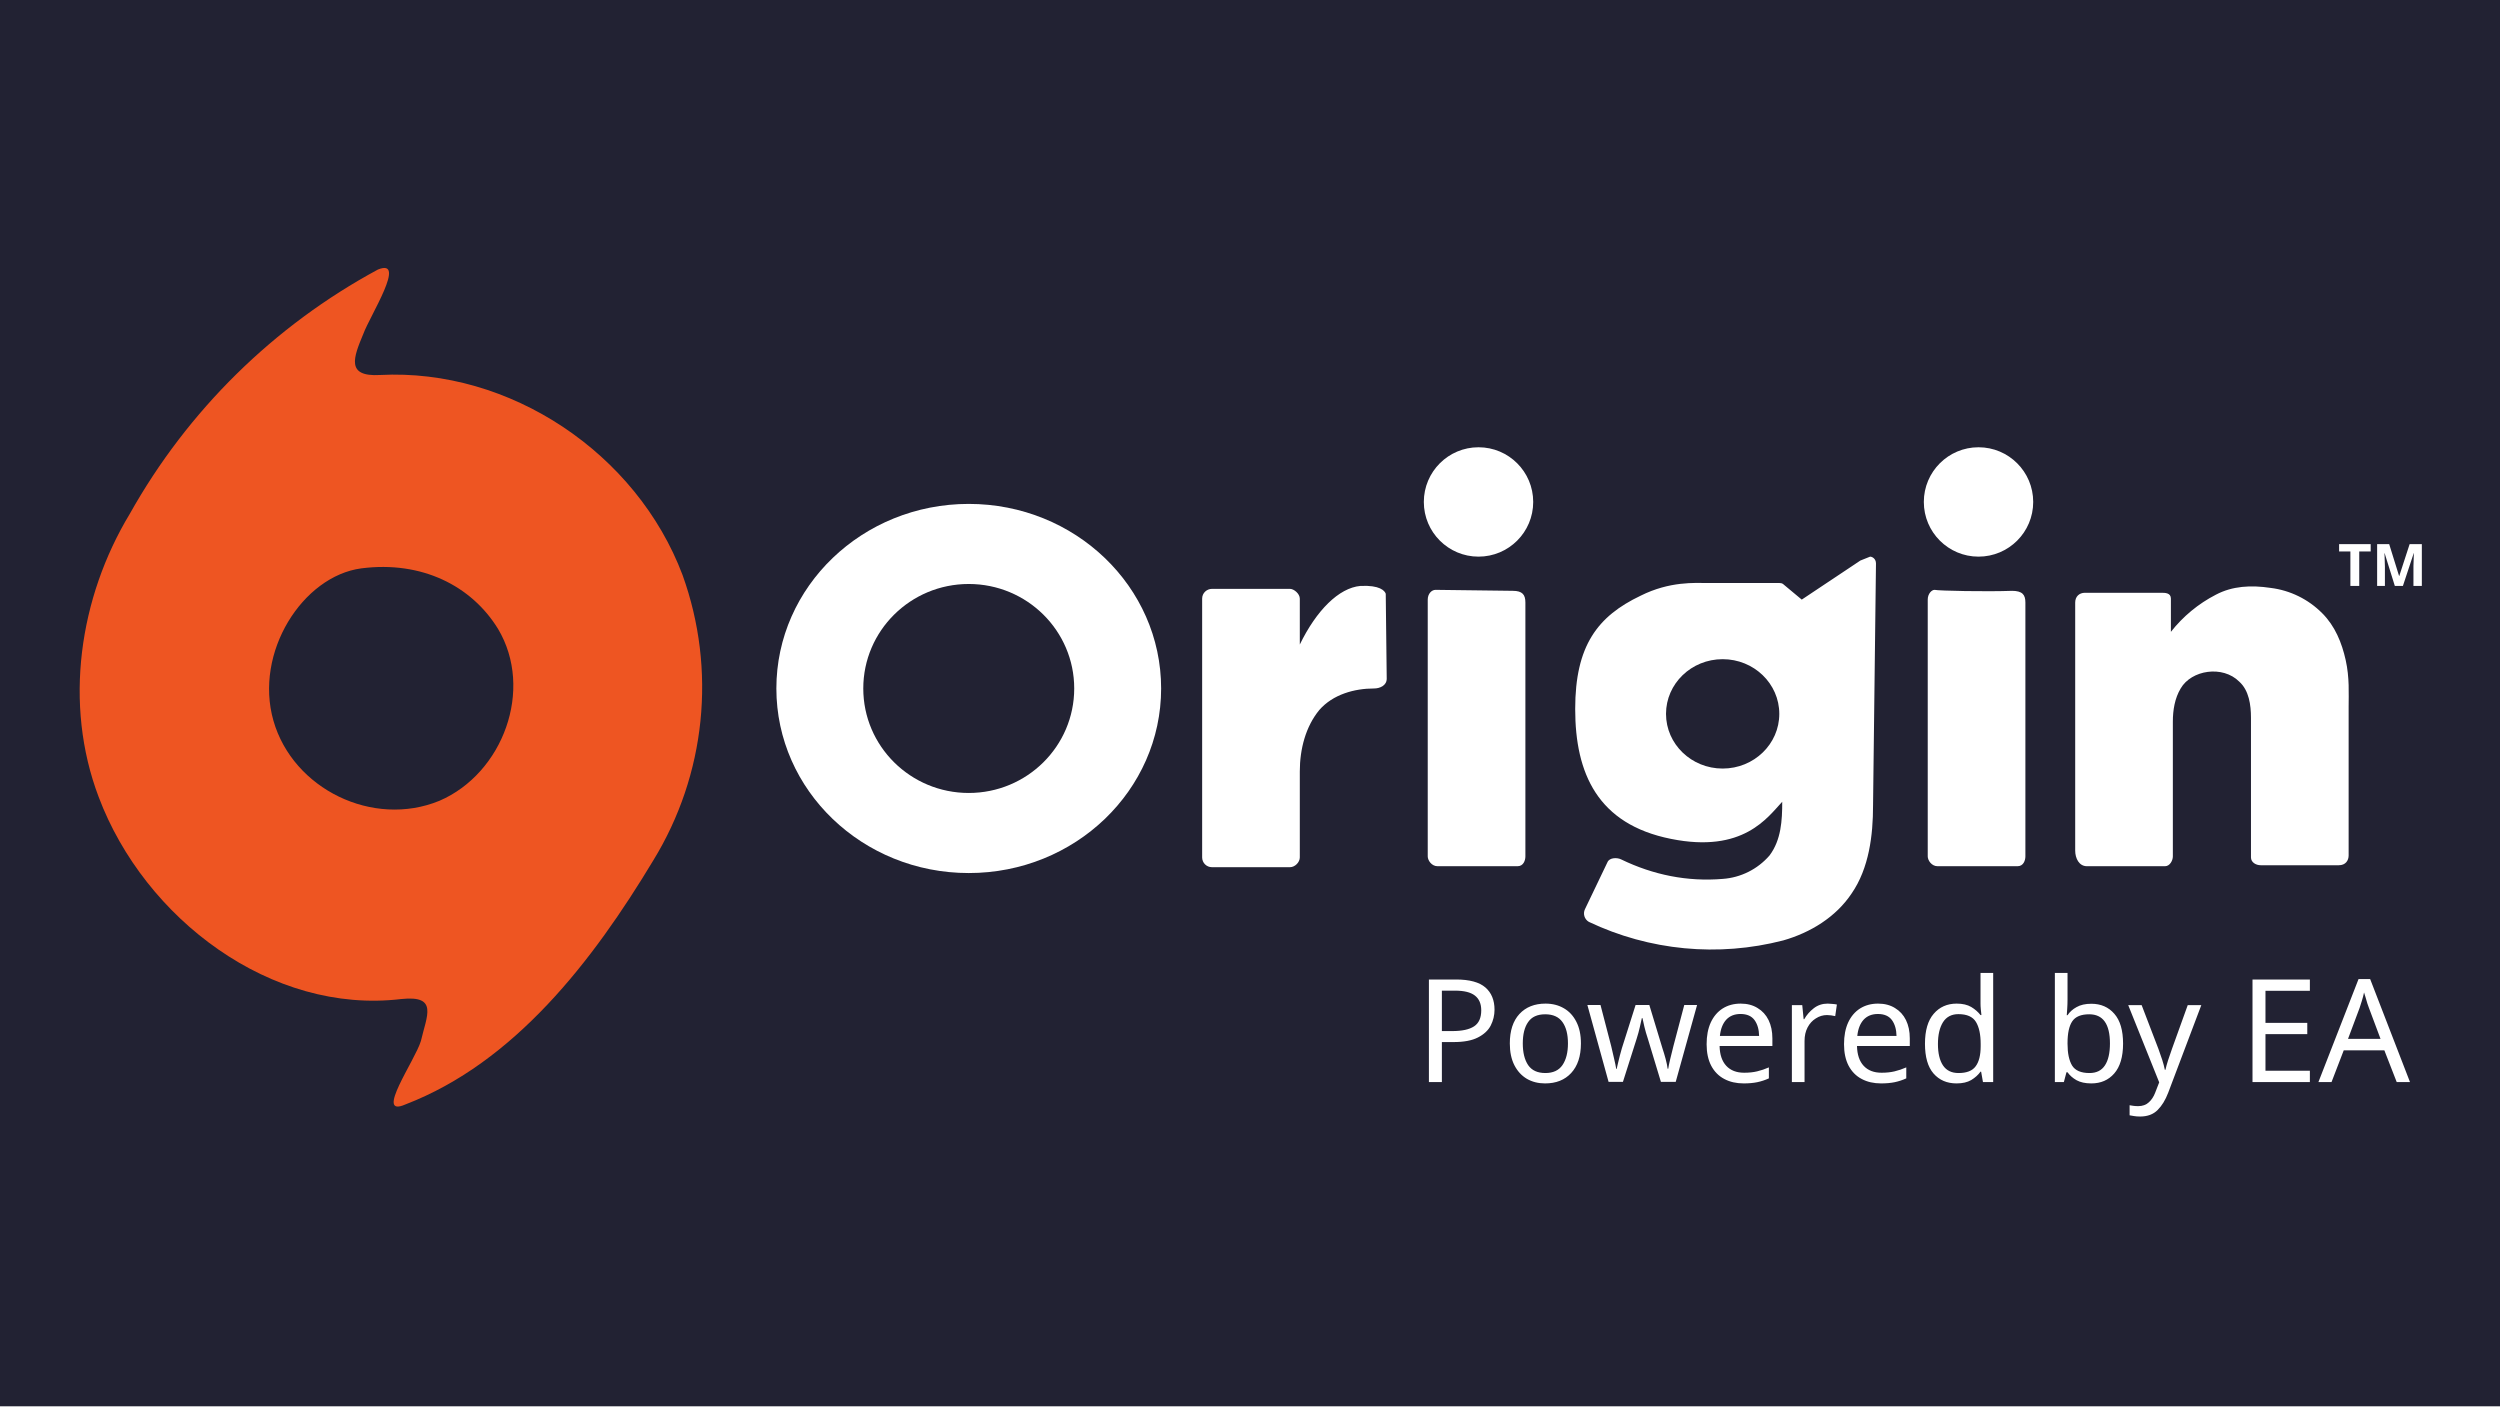
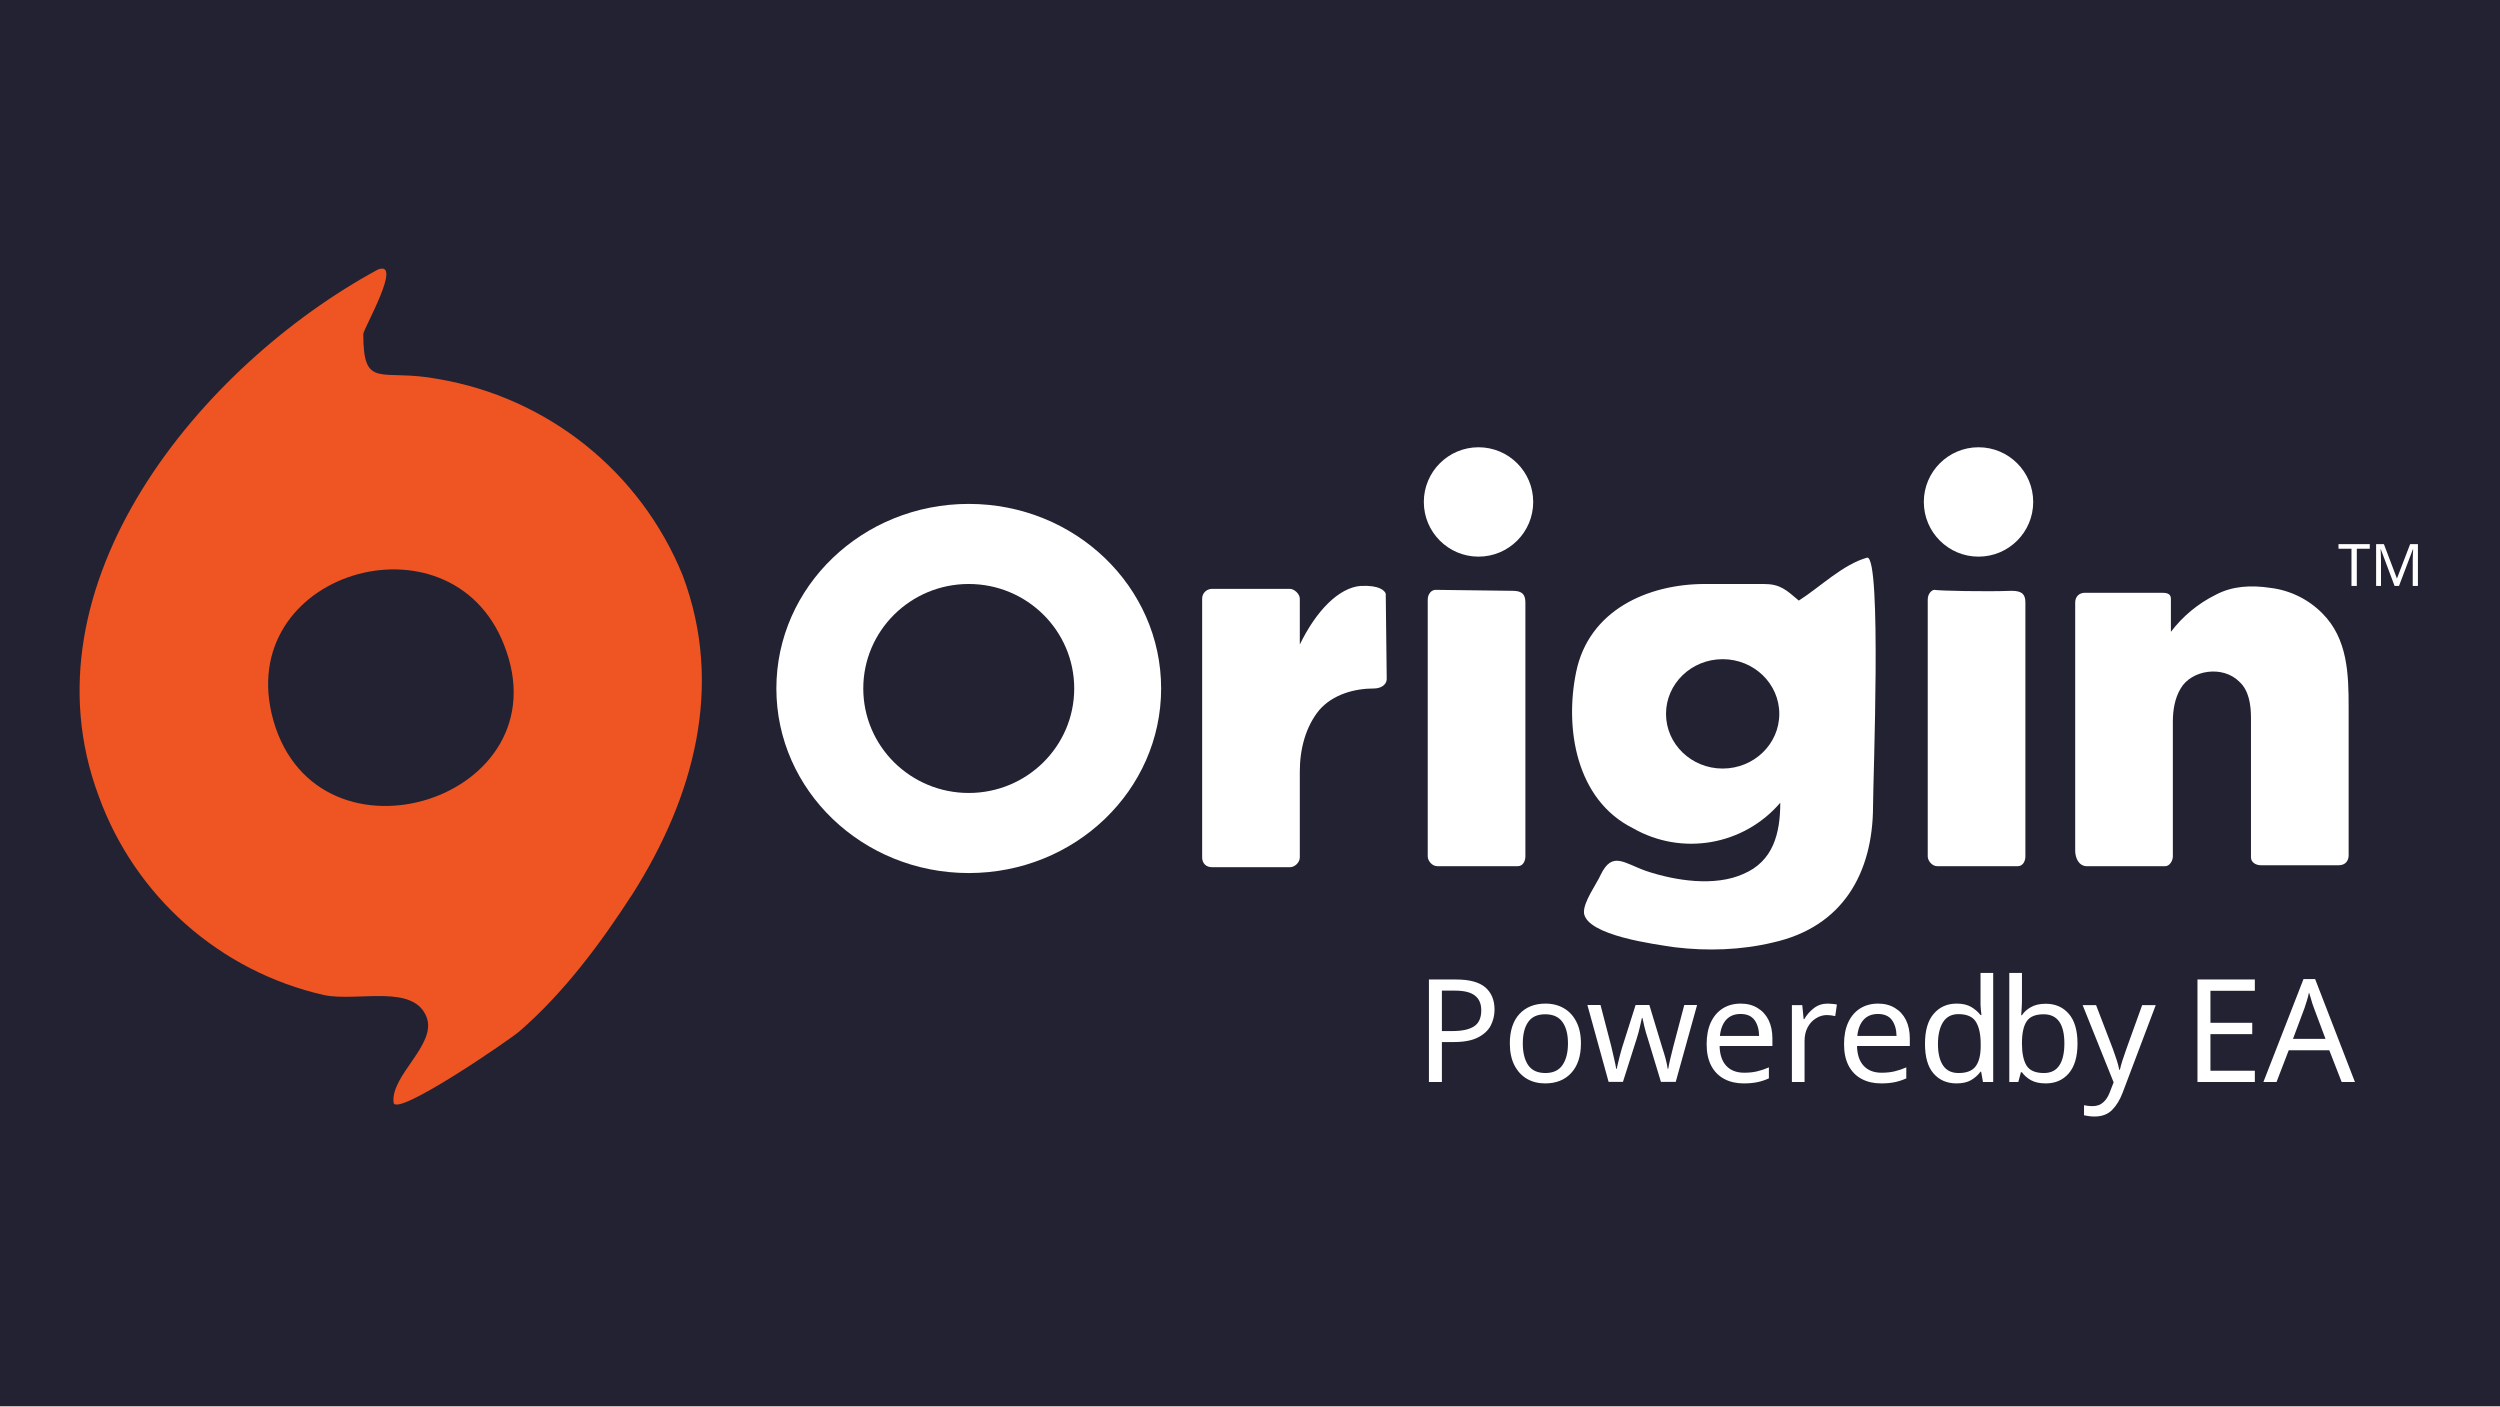
<svg xmlns="http://www.w3.org/2000/svg" viewBox="0 0 256 144">
-   <path fill="#223" d="M0 0h256v144H0z" />
-   <path fill="#e52" d="M38.7 27.6c3-1.2-.8 4.7-1.5 6.6-1 2.4-1.8 4.4 1.7 4.2 13.3-.7 26.3 8 31 20.5a33.9 33.9 0 0 1-3 29.2c-6.2 10.3-14.2 20.7-25.4 25-3.2 1.4 1-4.5 1.6-6.5.6-2.6 1.8-4.7-2-4.3-13.3 1.6-26.3-8.2-31-20.7-3.6-9.5-2-20.4 3.2-29a64 64 0 0 1 25.4-25zM28 73.8c2 7 10.2 11 17 8.2 6.5-2.8 9.7-11.4 6-17.6-2.7-4.4-7.8-7-14-6.2-6 .8-11 8.6-9 15.6z" />
-   <path fill="#fff" d="M191.8 82.5c0 3-.4 6.4-2.2 9-1.6 2.4-4.2 4-7 4.8a29.3 29.3 0 0 1-19.9-1.9 1 1 0 0 1-.4-1.3l2.3-4.8c.2-.5 1-.5 1.4-.3 3.3 1.6 6.8 2.3 10.4 2a7 7 0 0 0 4.8-2.4c1.2-1.6 1.3-3.6 1.3-5.5-1.5 1.6-4 5.3-11.4 3.8-7.5-1.5-9.8-6.7-9.8-13.3 0-6.5 2.3-9.5 6.7-11.6 3-1.5 5.6-1.3 6.8-1.3h7.2c.4 0 .5 0 .7.2l1.8 1.5 6-4 1-.4c.2 0 .6.2.6.7zM240.5 72.4v15.2c0 .5-.3 1-1 1h-8c-.5 0-1-.3-1-.8V73.5c0-1.3-.2-2.8-1.2-3.7-1.7-1.7-4.9-1.2-6 .7-.6 1-.8 2.2-.8 3.4v13.8c0 .4-.3 1-.8 1h-8c-.8 0-1.2-.8-1.2-1.6V61.7c0-.6.4-1 1-1h7.8c.4 0 1 0 1 .6v3.4a14 14 0 0 1 4.6-3.8c1.7-.9 3.6-1 5.6-.7a9 9 0 0 1 5.3 2.6c1.3 1.3 2 3 2.4 4.8.4 1.8.3 3.4.3 4.8zM142 69.5c0 .7-.7 1-1.3 1-2 0-4.2.6-5.6 2.2-1.4 1.7-2 4-2 6.3v8.8c0 .5-.5 1-1 1h-8a1 1 0 0 1-1-1V61.3c0-.6.5-1 1-1h8c.4 0 1 .5 1 1V66c1.7-3.5 4-5.8 6.2-6 2-.1 2.5.5 2.6.8l.1 8.7zM154.9 60.5c1 0 1.3.4 1.3 1.2v26c0 .4-.2 1-.8 1h-8.2c-.6 0-1-.6-1-1V61.4c0-.6.4-1 .8-1l7.9.1z" />
-   <circle cx="151.4" cy="51.4" r="5.6" fill="#fff" />
+   <path d="M0 0h256v144H0V0z" fill="#223" />
+   <path d="M38.7 27.6c2.6-1-1.5 6.1-1.5 6.6 0 5.8 1.8 3.5 7.6 4.6a33 33 0 0 1 25.1 20.1c4.3 11.4 1.1 22.8-5.1 32.6-3.3 5.1-7 10.1-11.6 14.1-.9.8-12.7 8.9-12.9 7.3-.3-2.8 4.4-5.9 3.4-8.7-1.3-3.5-7-1.6-10.5-2.3a32.1 32.1 0 0 1-23.1-20.4C2 59.8 20.6 37.4 38.7 27.6zM28 73.8c4.6 16 29.9 8 23.6-7.8-5.5-14-27.9-7.4-23.6 7.8z" fill="#E52" />
+   <path d="M191.8 82.5c0 6.9-3.1 12.4-10.2 14-3.3.8-6.8.9-10.1.5-2-.3-9-1.2-9.3-3.5-.1-1.1 1.3-3 1.7-3.9 1.2-2.5 2.4-1.2 4.7-.4 3 1 7 1.6 9.9.3 3.1-1.3 3.8-4.2 3.8-7.3a12 12 0 0 1-15.1 2.6c-5.8-2.9-7-10.2-5.8-16 1.3-6.3 7.3-9 13.2-9h6c1.7 0 2.3.6 3.6 1.7 2.2-1.4 4.5-3.7 7-4.4 1.5-.1.6 22.8.6 25.4zm48.7-10.1v15.2c0 .5-.3 1-1 1h-8c-.5 0-1-.3-1-.8V73.5c0-1.3-.2-2.8-1.2-3.7-1.7-1.7-4.9-1.2-6 .7-.6 1-.8 2.2-.8 3.4v13.8c0 .4-.3 1-.8 1h-8c-.8 0-1.2-.8-1.2-1.6V61.7c0-.6.4-1 1-1h7.8c.4 0 1 0 1 .6v3.4a13 13 0 0 1 4.6-3.8c1.7-.9 3.6-1 5.6-.7a9 9 0 0 1 5.3 2.6c2.6 2.6 2.7 6.2 2.7 9.6zm-105.4.3c-1.4 1.7-2 4-2 6.3v8.8c0 .5-.5 1-1 1h-8c-.6 0-1-.4-1-1V61.3c0-.6.5-1 1-1h8c.4 0 1 .5 1 1V66c1.7-3.5 4-5.8 6.2-6 2-.1 2.5.5 2.6.8l.1 8.7c0 .7-.7 1-1.3 1-2 0-4.2.6-5.6 2.2m19.8-12.2c1 0 1.3.4 1.3 1.2v26c0 .4-.2 1-.8 1h-8.2c-.6 0-1-.6-1-1V61.4c0-.6.4-1 .8-1l7.9.1z" fill="#FFF" />
+   <circle cx="151.4" cy="51.4" fill="#FFF" r="5.6" />
  <ellipse cx="176.4" cy="73.1" fill="#223" rx="5.8" ry="5.6" />
-   <ellipse cx="99.2" cy="70.5" fill="#fff" rx="19.7" ry="18.9" />
-   <text x="144.9" y="110.8" fill="#fff" font-family="Tahoma" font-size="14.7" font-weight="400" word-spacing="-.9">Powered by EA</text>
-   <text x="239.4" y="60" fill="#fff" font-family="sans-serif" font-size="6" font-weight="700">TM</text>
-   <path fill="#fff" d="M206 60.5c1.1 0 1.4.4 1.4 1.2v26c0 .4-.2 1-.8 1h-8.2c-.6 0-1-.6-1-1V61.4c0-.6.4-1 .7-1 .4.1 5.3.2 8 .1z" />
-   <circle cx="202.6" cy="51.4" r="5.6" fill="#fff" />
+   <ellipse cx="99.2" cy="70.5" fill="#FFF" rx="19.7" ry="18.9" />
+   <text transform="translate(144.9 110.8)">
+     <tspan fill="#FFF" font-family="'Tahoma'" font-size="14.7" x="0" y="0">Powered</tspan>
+     <tspan fill="#FFF" font-family="'Tahoma'" font-size="14.7" x="59.6" y="0">by</tspan>
+     <tspan fill="#FFF" font-family="'Tahoma'" font-size="14.7" x="78.7" y="0">EA</tspan>
+   </text>
+   <text fill="#FFF" font-family="'Tahoma'" font-size="6" transform="translate(239.4 60)">TM</text>
+   <path d="M206 60.5c1.1 0 1.4.4 1.4 1.2v26c0 .4-.2 1-.8 1h-8.2c-.6 0-1-.6-1-1V61.4c0-.6.4-1 .7-1 .4.1 5.3.2 7.9.1z" fill="#FFF" />
+   <circle cx="202.6" cy="51.4" fill="#FFF" r="5.6" />
  <ellipse cx="99.2" cy="70.5" fill="#223" rx="10.8" ry="10.7" />
</svg>
